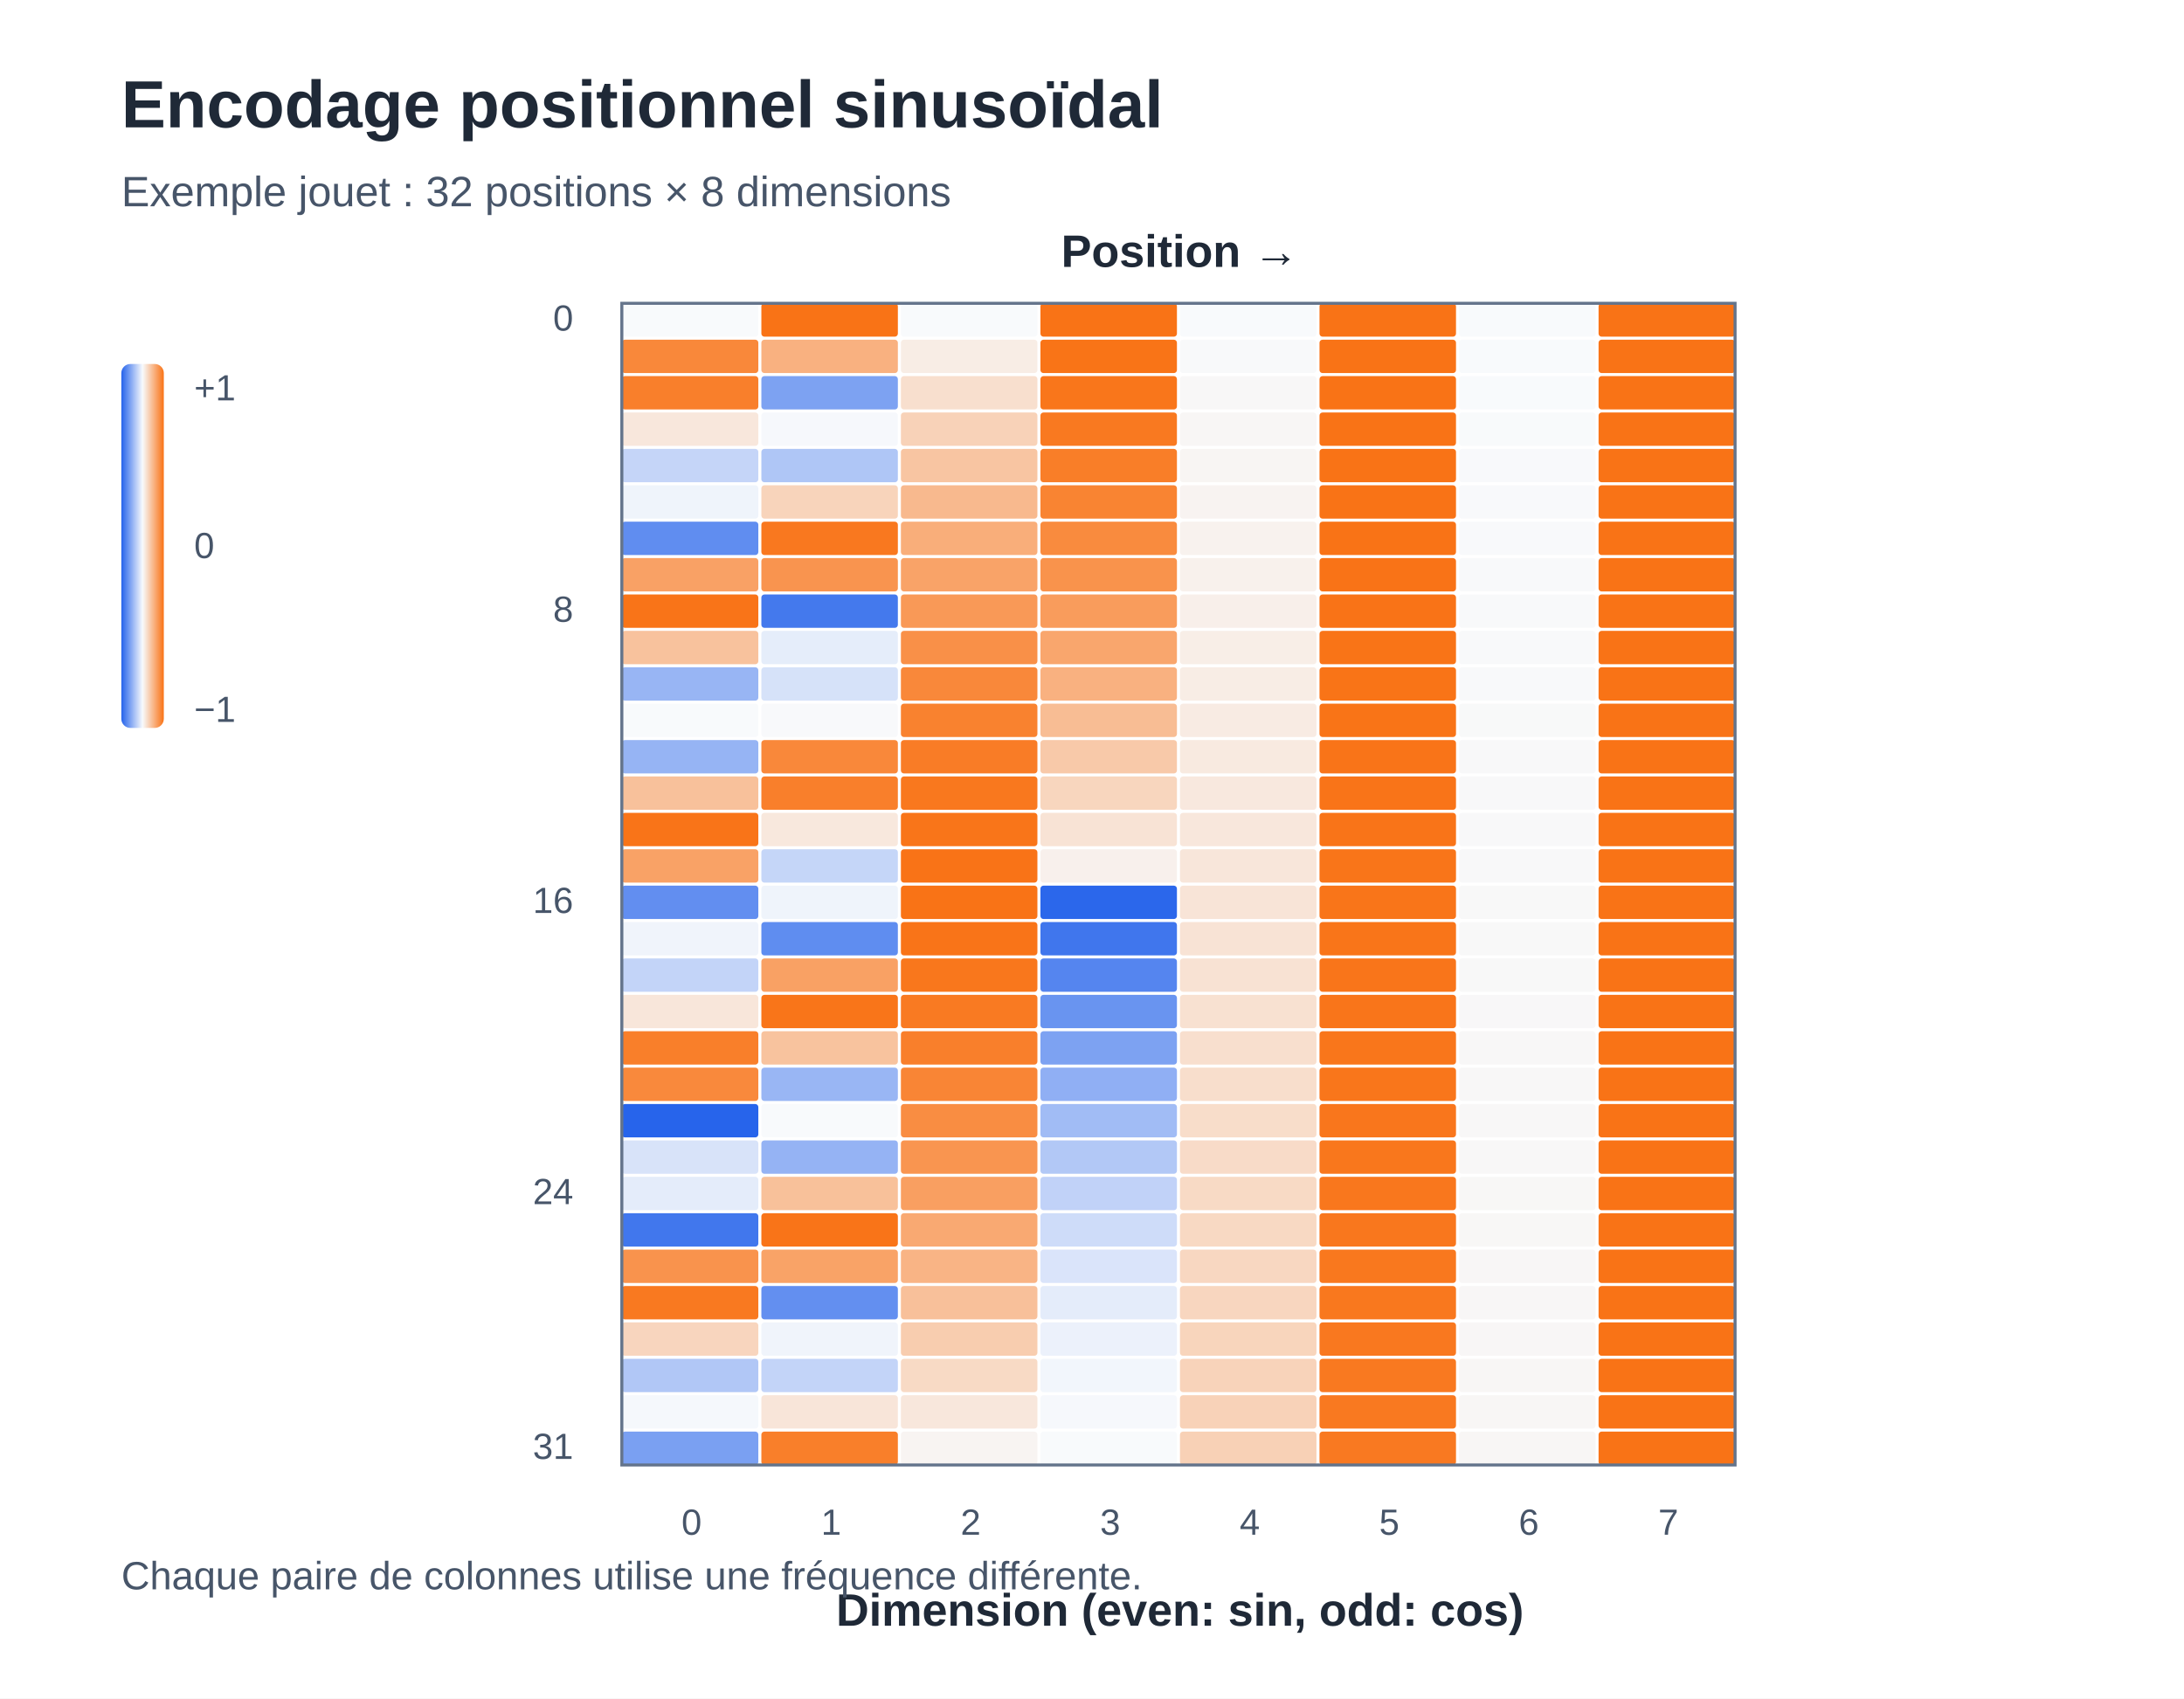
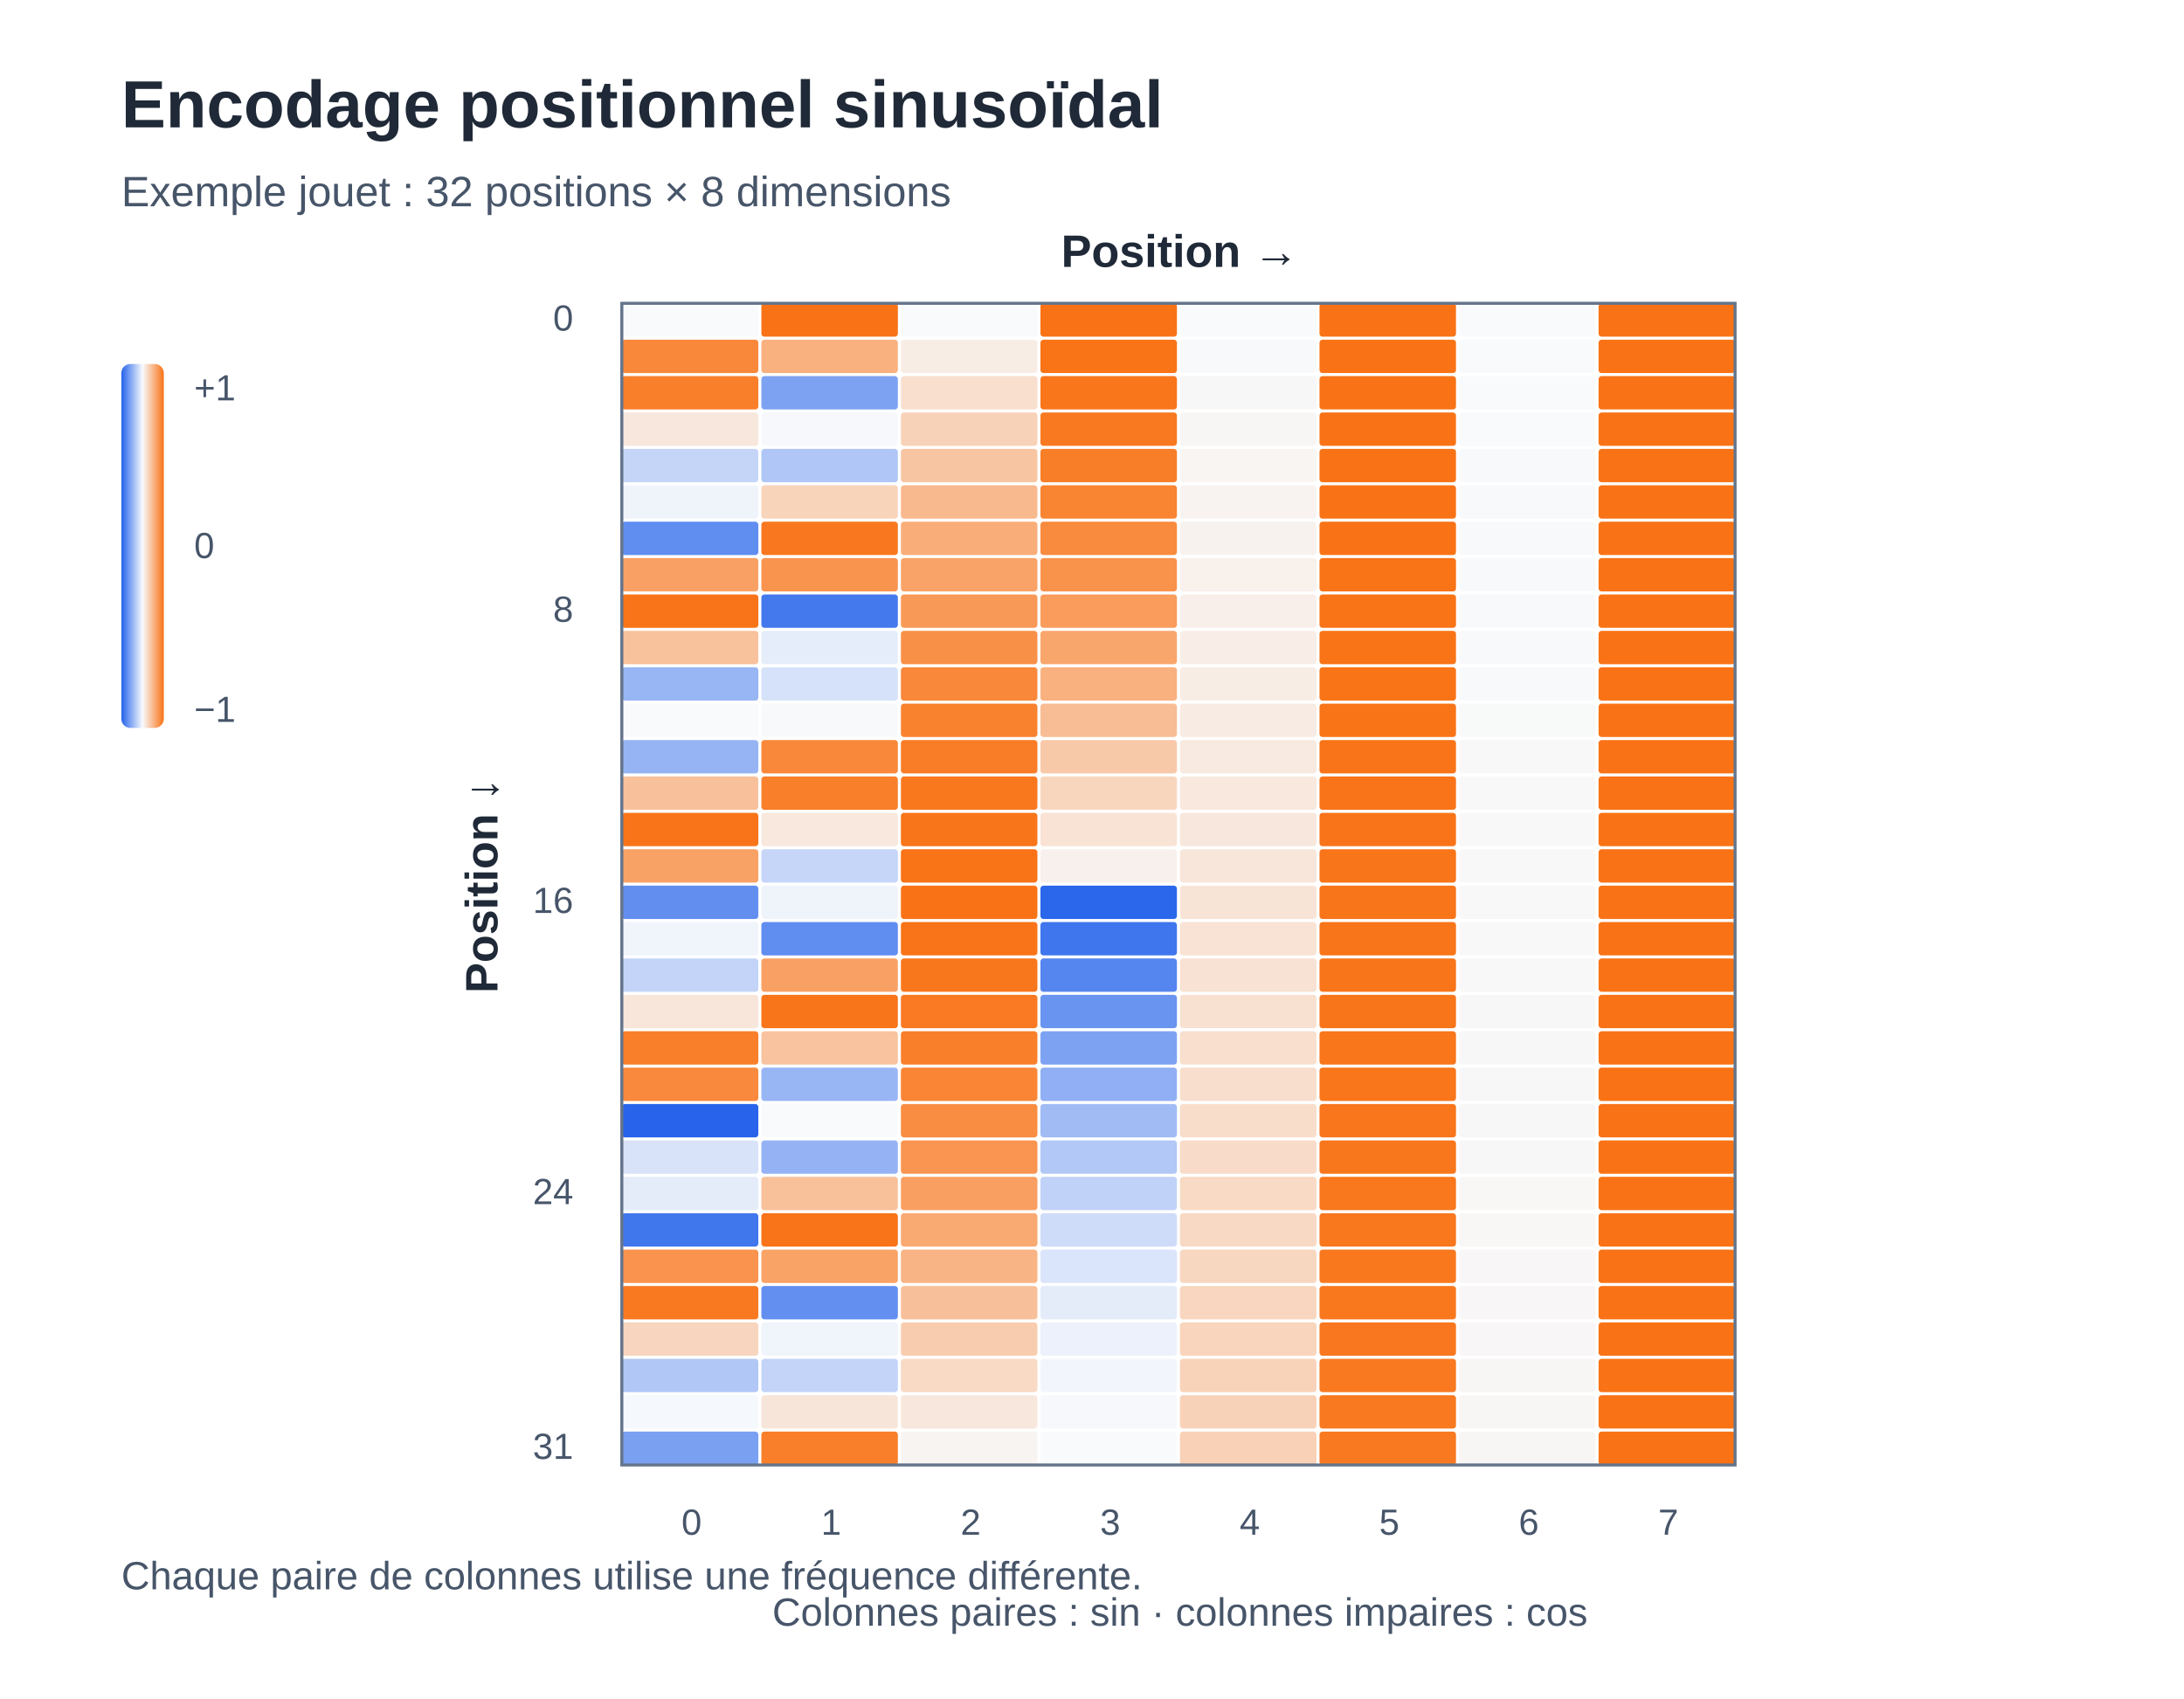
<svg xmlns="http://www.w3.org/2000/svg" width="720" height="560" viewBox="0 0 720 560" role="img" aria-labelledby="title desc">
  <style>text{font-family:Arial,Helvetica,sans-serif;fill:#1f2937}.title{font-size:22px;font-weight:700}.sub{font-size:14px;fill:#475569}.axis{font-size:15px;font-weight:600}.tick{font-size:12px;fill:#475569}.note{font-size:13px;fill:#475569}</style>
  <rect width="100%" height="100%" fill="#ffffff" />
  <text x="40" y="42" class="title">Encodage positionnel sinusoïdal</text>
  <text x="40" y="68" class="sub">Exemple jouet : 32 positions × 8 dimensions</text>
  <text x="389" y="88" text-anchor="middle" class="axis">Position →</text>
  <rect x="205" y="100" width="45" height="11" rx="1" fill="#f8fafc" />
  <rect x="251" y="100" width="45" height="11" rx="1" fill="#f97316" />
  <rect x="297" y="100" width="45" height="11" rx="1" fill="#f8fafc" />
  <rect x="343" y="100" width="45" height="11" rx="1" fill="#f97316" />
  <rect x="389" y="100" width="45" height="11" rx="1" fill="#f8fafc" />
  <rect x="435" y="100" width="45" height="11" rx="1" fill="#f97316" />
  <rect x="481" y="100" width="45" height="11" rx="1" fill="#f8fafc" />
  <rect x="527" y="100" width="45" height="11" rx="1" fill="#f97316" />
  <rect x="205" y="112" width="45" height="11" rx="1" fill="#f9883a" />
  <rect x="251" y="112" width="45" height="11" rx="1" fill="#f9b180" />
  <rect x="297" y="112" width="45" height="11" rx="1" fill="#f8ede5" />
  <rect x="343" y="112" width="45" height="11" rx="1" fill="#f97417" />
  <rect x="389" y="112" width="45" height="11" rx="1" fill="#f8f9fa" />
  <rect x="435" y="112" width="45" height="11" rx="1" fill="#f97316" />
  <rect x="481" y="112" width="45" height="11" rx="1" fill="#f8fafc" />
  <rect x="527" y="112" width="45" height="11" rx="1" fill="#f97316" />
  <rect x="205" y="124" width="45" height="11" rx="1" fill="#f97f2b" />
  <rect x="251" y="124" width="45" height="11" rx="1" fill="#7da2f2" />
  <rect x="297" y="124" width="45" height="11" rx="1" fill="#f8dfce" />
  <rect x="343" y="124" width="45" height="11" rx="1" fill="#f9761b" />
  <rect x="389" y="124" width="45" height="11" rx="1" fill="#f8f7f7" />
  <rect x="435" y="124" width="45" height="11" rx="1" fill="#f97316" />
  <rect x="481" y="124" width="45" height="11" rx="1" fill="#f8fafc" />
  <rect x="527" y="124" width="45" height="11" rx="1" fill="#f97316" />
  <rect x="205" y="136" width="45" height="11" rx="1" fill="#f8e7dc" />
  <rect x="251" y="136" width="45" height="11" rx="1" fill="#f6f8fc" />
  <rect x="297" y="136" width="45" height="11" rx="1" fill="#f8d2b8" />
  <rect x="343" y="136" width="45" height="11" rx="1" fill="#f97920" />
  <rect x="389" y="136" width="45" height="11" rx="1" fill="#f8f6f5" />
  <rect x="435" y="136" width="45" height="11" rx="1" fill="#f97316" />
  <rect x="481" y="136" width="45" height="11" rx="1" fill="#f8fafb" />
  <rect x="527" y="136" width="45" height="11" rx="1" fill="#f97316" />
  <rect x="205" y="148" width="45" height="11" rx="1" fill="#c5d5f8" />
  <rect x="251" y="148" width="45" height="11" rx="1" fill="#afc6f6" />
  <rect x="297" y="148" width="45" height="11" rx="1" fill="#f8c5a2" />
  <rect x="343" y="148" width="45" height="11" rx="1" fill="#f97e28" />
  <rect x="389" y="148" width="45" height="11" rx="1" fill="#f8f5f3" />
  <rect x="435" y="148" width="45" height="11" rx="1" fill="#f97316" />
  <rect x="481" y="148" width="45" height="11" rx="1" fill="#f8f9fb" />
  <rect x="527" y="148" width="45" height="11" rx="1" fill="#f97316" />
  <rect x="205" y="160" width="45" height="11" rx="1" fill="#eff4fb" />
  <rect x="251" y="160" width="45" height="11" rx="1" fill="#f8d4bb" />
  <rect x="297" y="160" width="45" height="11" rx="1" fill="#f8b98e" />
  <rect x="343" y="160" width="45" height="11" rx="1" fill="#f98432" />
  <rect x="389" y="160" width="45" height="11" rx="1" fill="#f8f3f1" />
  <rect x="435" y="160" width="45" height="11" rx="1" fill="#f97316" />
  <rect x="481" y="160" width="45" height="11" rx="1" fill="#f8f9fb" />
  <rect x="527" y="160" width="45" height="11" rx="1" fill="#f97316" />
  <rect x="205" y="172" width="45" height="11" rx="1" fill="#608df0" />
  <rect x="251" y="172" width="45" height="11" rx="1" fill="#f9781f" />
  <rect x="297" y="172" width="45" height="11" rx="1" fill="#f9ae7a" />
  <rect x="343" y="172" width="45" height="11" rx="1" fill="#f98b3e" />
  <rect x="389" y="172" width="45" height="11" rx="1" fill="#f8f2ee" />
  <rect x="435" y="172" width="45" height="11" rx="1" fill="#f97316" />
  <rect x="481" y="172" width="45" height="11" rx="1" fill="#f8f9fb" />
  <rect x="527" y="172" width="45" height="11" rx="1" fill="#f97316" />
  <rect x="205" y="184" width="45" height="11" rx="1" fill="#f9a165" />
  <rect x="251" y="184" width="45" height="11" rx="1" fill="#f9944f" />
  <rect x="297" y="184" width="45" height="11" rx="1" fill="#f9a368" />
  <rect x="343" y="184" width="45" height="11" rx="1" fill="#f9934c" />
  <rect x="389" y="184" width="45" height="11" rx="1" fill="#f8f1ec" />
  <rect x="435" y="184" width="45" height="11" rx="1" fill="#f97317" />
  <rect x="481" y="184" width="45" height="11" rx="1" fill="#f8f9fa" />
  <rect x="527" y="184" width="45" height="11" rx="1" fill="#f97316" />
  <rect x="205" y="196" width="45" height="11" rx="1" fill="#f97418" />
  <rect x="251" y="196" width="45" height="11" rx="1" fill="#4479ed" />
  <rect x="297" y="196" width="45" height="11" rx="1" fill="#f99957" />
  <rect x="343" y="196" width="45" height="11" rx="1" fill="#f99c5c" />
  <rect x="389" y="196" width="45" height="11" rx="1" fill="#f8efea" />
  <rect x="435" y="196" width="45" height="11" rx="1" fill="#f97317" />
  <rect x="481" y="196" width="45" height="11" rx="1" fill="#f8f9fa" />
  <rect x="527" y="196" width="45" height="11" rx="1" fill="#f97316" />
  <rect x="205" y="208" width="45" height="11" rx="1" fill="#f8c29d" />
  <rect x="251" y="208" width="45" height="11" rx="1" fill="#e5edfa" />
  <rect x="297" y="208" width="45" height="11" rx="1" fill="#f99048" />
  <rect x="343" y="208" width="45" height="11" rx="1" fill="#f9a66d" />
  <rect x="389" y="208" width="45" height="11" rx="1" fill="#f8eee7" />
  <rect x="435" y="208" width="45" height="11" rx="1" fill="#f97417" />
  <rect x="481" y="208" width="45" height="11" rx="1" fill="#f8f9fa" />
  <rect x="527" y="208" width="45" height="11" rx="1" fill="#f97316" />
  <rect x="205" y="220" width="45" height="11" rx="1" fill="#98b5f4" />
  <rect x="251" y="220" width="45" height="11" rx="1" fill="#d6e2f9" />
  <rect x="297" y="220" width="45" height="11" rx="1" fill="#f9883a" />
  <rect x="343" y="220" width="45" height="11" rx="1" fill="#f9b180" />
  <rect x="389" y="220" width="45" height="11" rx="1" fill="#f8ede5" />
  <rect x="435" y="220" width="45" height="11" rx="1" fill="#f97417" />
  <rect x="481" y="220" width="45" height="11" rx="1" fill="#f8f9fa" />
  <rect x="527" y="220" width="45" height="11" rx="1" fill="#f97316" />
  <rect x="205" y="232" width="45" height="11" rx="1" fill="#f8fafc" />
  <rect x="251" y="232" width="45" height="11" rx="1" fill="#f8f9fb" />
  <rect x="297" y="232" width="45" height="11" rx="1" fill="#f9822f" />
  <rect x="343" y="232" width="45" height="11" rx="1" fill="#f8bd94" />
  <rect x="389" y="232" width="45" height="11" rx="1" fill="#f8ebe3" />
  <rect x="435" y="232" width="45" height="11" rx="1" fill="#f97417" />
  <rect x="481" y="232" width="45" height="11" rx="1" fill="#f8f9f9" />
  <rect x="527" y="232" width="45" height="11" rx="1" fill="#f97316" />
  <rect x="205" y="244" width="45" height="11" rx="1" fill="#96b4f4" />
  <rect x="251" y="244" width="45" height="11" rx="1" fill="#f9883a" />
  <rect x="297" y="244" width="45" height="11" rx="1" fill="#f97c26" />
  <rect x="343" y="244" width="45" height="11" rx="1" fill="#f8c9a9" />
  <rect x="389" y="244" width="45" height="11" rx="1" fill="#f8eae0" />
  <rect x="435" y="244" width="45" height="11" rx="1" fill="#f97418" />
  <rect x="481" y="244" width="45" height="11" rx="1" fill="#f8f8f9" />
  <rect x="527" y="244" width="45" height="11" rx="1" fill="#f97316" />
  <rect x="205" y="256" width="45" height="11" rx="1" fill="#f8c19b" />
  <rect x="251" y="256" width="45" height="11" rx="1" fill="#f97f2b" />
  <rect x="297" y="256" width="45" height="11" rx="1" fill="#f9781e" />
  <rect x="343" y="256" width="45" height="11" rx="1" fill="#f8d6be" />
  <rect x="389" y="256" width="45" height="11" rx="1" fill="#f8e8de" />
  <rect x="435" y="256" width="45" height="11" rx="1" fill="#f97418" />
  <rect x="481" y="256" width="45" height="11" rx="1" fill="#f8f8f9" />
  <rect x="527" y="256" width="45" height="11" rx="1" fill="#f97316" />
  <rect x="205" y="268" width="45" height="11" rx="1" fill="#f97418" />
  <rect x="251" y="268" width="45" height="11" rx="1" fill="#f8e8dd" />
  <rect x="297" y="268" width="45" height="11" rx="1" fill="#f97519" />
  <rect x="343" y="268" width="45" height="11" rx="1" fill="#f8e3d5" />
  <rect x="389" y="268" width="45" height="11" rx="1" fill="#f8e7dc" />
  <rect x="435" y="268" width="45" height="11" rx="1" fill="#f97418" />
  <rect x="481" y="268" width="45" height="11" rx="1" fill="#f8f8f9" />
  <rect x="527" y="268" width="45" height="11" rx="1" fill="#f97316" />
  <rect x="205" y="280" width="45" height="11" rx="1" fill="#f9a266" />
  <rect x="251" y="280" width="45" height="11" rx="1" fill="#c5d6f8" />
  <rect x="297" y="280" width="45" height="11" rx="1" fill="#f97317" />
  <rect x="343" y="280" width="45" height="11" rx="1" fill="#f8f0ec" />
  <rect x="389" y="280" width="45" height="11" rx="1" fill="#f8e6da" />
  <rect x="435" y="280" width="45" height="11" rx="1" fill="#f97519" />
  <rect x="481" y="280" width="45" height="11" rx="1" fill="#f8f8f9" />
  <rect x="527" y="280" width="45" height="11" rx="1" fill="#f97316" />
  <rect x="205" y="292" width="45" height="11" rx="1" fill="#628ef0" />
  <rect x="251" y="292" width="45" height="11" rx="1" fill="#eff4fb" />
  <rect x="297" y="292" width="45" height="11" rx="1" fill="#f97316" />
  <rect x="343" y="292" width="45" height="11" rx="1" fill="#2b67eb" />
  <rect x="389" y="292" width="45" height="11" rx="1" fill="#f8e4d7" />
  <rect x="435" y="292" width="45" height="11" rx="1" fill="#f97519" />
  <rect x="481" y="292" width="45" height="11" rx="1" fill="#f8f8f8" />
  <rect x="527" y="292" width="45" height="11" rx="1" fill="#f97316" />
  <rect x="205" y="304" width="45" height="11" rx="1" fill="#f0f4fb" />
  <rect x="251" y="304" width="45" height="11" rx="1" fill="#5f8df0" />
  <rect x="297" y="304" width="45" height="11" rx="1" fill="#f97418" />
  <rect x="343" y="304" width="45" height="11" rx="1" fill="#4076ed" />
  <rect x="389" y="304" width="45" height="11" rx="1" fill="#f8e3d5" />
  <rect x="435" y="304" width="45" height="11" rx="1" fill="#f97519" />
  <rect x="481" y="304" width="45" height="11" rx="1" fill="#f8f8f8" />
  <rect x="527" y="304" width="45" height="11" rx="1" fill="#f97316" />
  <rect x="205" y="316" width="45" height="11" rx="1" fill="#c3d4f8" />
  <rect x="251" y="316" width="45" height="11" rx="1" fill="#f9a164" />
  <rect x="297" y="316" width="45" height="11" rx="1" fill="#f9771c" />
  <rect x="343" y="316" width="45" height="11" rx="1" fill="#5585ef" />
  <rect x="389" y="316" width="45" height="11" rx="1" fill="#f8e2d3" />
  <rect x="435" y="316" width="45" height="11" rx="1" fill="#f9751a" />
  <rect x="481" y="316" width="45" height="11" rx="1" fill="#f8f8f8" />
  <rect x="527" y="316" width="45" height="11" rx="1" fill="#f97316" />
  <rect x="205" y="328" width="45" height="11" rx="1" fill="#f8e6da" />
  <rect x="251" y="328" width="45" height="11" rx="1" fill="#f97519" />
  <rect x="297" y="328" width="45" height="11" rx="1" fill="#f97a22" />
  <rect x="343" y="328" width="45" height="11" rx="1" fill="#6994f0" />
  <rect x="389" y="328" width="45" height="11" rx="1" fill="#f8e1d1" />
  <rect x="435" y="328" width="45" height="11" rx="1" fill="#f9751a" />
  <rect x="481" y="328" width="45" height="11" rx="1" fill="#f8f7f8" />
  <rect x="527" y="328" width="45" height="11" rx="1" fill="#f97316" />
  <rect x="205" y="340" width="45" height="11" rx="1" fill="#f97f2a" />
  <rect x="251" y="340" width="45" height="11" rx="1" fill="#f8c39e" />
  <rect x="297" y="340" width="45" height="11" rx="1" fill="#f97f2b" />
  <rect x="343" y="340" width="45" height="11" rx="1" fill="#7da2f2" />
  <rect x="389" y="340" width="45" height="11" rx="1" fill="#f8dfce" />
  <rect x="435" y="340" width="45" height="11" rx="1" fill="#f9761b" />
  <rect x="481" y="340" width="45" height="11" rx="1" fill="#f8f7f7" />
  <rect x="527" y="340" width="45" height="11" rx="1" fill="#f97316" />
  <rect x="205" y="352" width="45" height="11" rx="1" fill="#f9893c" />
  <rect x="251" y="352" width="45" height="11" rx="1" fill="#99b6f4" />
  <rect x="297" y="352" width="45" height="11" rx="1" fill="#f98535" />
  <rect x="343" y="352" width="45" height="11" rx="1" fill="#90aff4" />
  <rect x="389" y="352" width="45" height="11" rx="1" fill="#f8decc" />
  <rect x="435" y="352" width="45" height="11" rx="1" fill="#f9761b" />
  <rect x="481" y="352" width="45" height="11" rx="1" fill="#f8f7f7" />
  <rect x="527" y="352" width="45" height="11" rx="1" fill="#f97316" />
  <rect x="205" y="364" width="45" height="11" rx="1" fill="#2764eb" />
  <rect x="251" y="364" width="45" height="11" rx="1" fill="#f8fafc" />
  <rect x="297" y="364" width="45" height="11" rx="1" fill="#f98d42" />
  <rect x="343" y="364" width="45" height="11" rx="1" fill="#a1bcf5" />
  <rect x="389" y="364" width="45" height="11" rx="1" fill="#f8ddca" />
  <rect x="435" y="364" width="45" height="11" rx="1" fill="#f9761c" />
  <rect x="481" y="364" width="45" height="11" rx="1" fill="#f8f7f7" />
  <rect x="527" y="364" width="45" height="11" rx="1" fill="#f97316" />
  <rect x="205" y="376" width="45" height="11" rx="1" fill="#d8e3f9" />
  <rect x="251" y="376" width="45" height="11" rx="1" fill="#95b3f4" />
  <rect x="297" y="376" width="45" height="11" rx="1" fill="#f99550" />
  <rect x="343" y="376" width="45" height="11" rx="1" fill="#b2c8f6" />
  <rect x="389" y="376" width="45" height="11" rx="1" fill="#f8dbc8" />
  <rect x="435" y="376" width="45" height="11" rx="1" fill="#f9771c" />
  <rect x="481" y="376" width="45" height="11" rx="1" fill="#f8f7f7" />
  <rect x="527" y="376" width="45" height="11" rx="1" fill="#f97316" />
  <rect x="205" y="388" width="45" height="11" rx="1" fill="#e4ecfa" />
  <rect x="251" y="388" width="45" height="11" rx="1" fill="#f8c19a" />
  <rect x="297" y="388" width="45" height="11" rx="1" fill="#f99f61" />
  <rect x="343" y="388" width="45" height="11" rx="1" fill="#c1d2f8" />
  <rect x="389" y="388" width="45" height="11" rx="1" fill="#f8dac5" />
  <rect x="435" y="388" width="45" height="11" rx="1" fill="#f9771d" />
  <rect x="481" y="388" width="45" height="11" rx="1" fill="#f8f7f6" />
  <rect x="527" y="388" width="45" height="11" rx="1" fill="#f97316" />
  <rect x="205" y="400" width="45" height="11" rx="1" fill="#4177ed" />
  <rect x="251" y="400" width="45" height="11" rx="1" fill="#f97418" />
  <rect x="297" y="400" width="45" height="11" rx="1" fill="#f9a972" />
  <rect x="343" y="400" width="45" height="11" rx="1" fill="#cedcf9" />
  <rect x="389" y="400" width="45" height="11" rx="1" fill="#f8d9c3" />
  <rect x="435" y="400" width="45" height="11" rx="1" fill="#f9771d" />
  <rect x="481" y="400" width="45" height="11" rx="1" fill="#f8f7f6" />
  <rect x="527" y="400" width="45" height="11" rx="1" fill="#f97316" />
  <rect x="205" y="412" width="45" height="11" rx="1" fill="#f9934d" />
  <rect x="251" y="412" width="45" height="11" rx="1" fill="#f9a367" />
  <rect x="297" y="412" width="45" height="11" rx="1" fill="#f9b485" />
  <rect x="343" y="412" width="45" height="11" rx="1" fill="#dae4fa" />
  <rect x="389" y="412" width="45" height="11" rx="1" fill="#f8d7c1" />
  <rect x="435" y="412" width="45" height="11" rx="1" fill="#f9781e" />
  <rect x="481" y="412" width="45" height="11" rx="1" fill="#f8f6f6" />
  <rect x="527" y="412" width="45" height="11" rx="1" fill="#f97316" />
  <rect x="205" y="424" width="45" height="11" rx="1" fill="#f97920" />
  <rect x="251" y="424" width="45" height="11" rx="1" fill="#638ff0" />
  <rect x="297" y="424" width="45" height="11" rx="1" fill="#f8c09a" />
  <rect x="343" y="424" width="45" height="11" rx="1" fill="#e4ecfa" />
  <rect x="389" y="424" width="45" height="11" rx="1" fill="#f8d6bf" />
  <rect x="435" y="424" width="45" height="11" rx="1" fill="#f9781e" />
  <rect x="481" y="424" width="45" height="11" rx="1" fill="#f8f6f6" />
  <rect x="527" y="424" width="45" height="11" rx="1" fill="#f97316" />
  <rect x="205" y="436" width="45" height="11" rx="1" fill="#f8d5be" />
  <rect x="251" y="436" width="45" height="11" rx="1" fill="#f0f4fb" />
  <rect x="297" y="436" width="45" height="11" rx="1" fill="#f8cdaf" />
  <rect x="343" y="436" width="45" height="11" rx="1" fill="#ecf1fb" />
  <rect x="389" y="436" width="45" height="11" rx="1" fill="#f8d5bc" />
  <rect x="435" y="436" width="45" height="11" rx="1" fill="#f9781f" />
  <rect x="481" y="436" width="45" height="11" rx="1" fill="#f8f6f6" />
  <rect x="527" y="436" width="45" height="11" rx="1" fill="#f97316" />
  <rect x="205" y="448" width="45" height="11" rx="1" fill="#b1c7f6" />
  <rect x="251" y="448" width="45" height="11" rx="1" fill="#c3d4f8" />
  <rect x="297" y="448" width="45" height="11" rx="1" fill="#f8dac5" />
  <rect x="343" y="448" width="45" height="11" rx="1" fill="#f2f6fc" />
  <rect x="389" y="448" width="45" height="11" rx="1" fill="#f8d3ba" />
  <rect x="435" y="448" width="45" height="11" rx="1" fill="#f97920" />
  <rect x="481" y="448" width="45" height="11" rx="1" fill="#f8f6f5" />
  <rect x="527" y="448" width="45" height="11" rx="1" fill="#f97316" />
  <rect x="205" y="460" width="45" height="11" rx="1" fill="#f5f8fc" />
  <rect x="251" y="460" width="45" height="11" rx="1" fill="#f8e5d9" />
  <rect x="297" y="460" width="45" height="11" rx="1" fill="#f8e7dc" />
  <rect x="343" y="460" width="45" height="11" rx="1" fill="#f6f8fc" />
  <rect x="389" y="460" width="45" height="11" rx="1" fill="#f8d2b8" />
  <rect x="435" y="460" width="45" height="11" rx="1" fill="#f97920" />
  <rect x="481" y="460" width="45" height="11" rx="1" fill="#f8f6f5" />
  <rect x="527" y="460" width="45" height="11" rx="1" fill="#f97316" />
  <rect x="205" y="472" width="45" height="11" rx="1" fill="#7aa0f2" />
  <rect x="251" y="472" width="45" height="11" rx="1" fill="#f97f2a" />
  <rect x="297" y="472" width="45" height="11" rx="1" fill="#f8f4f2" />
  <rect x="343" y="472" width="45" height="11" rx="1" fill="#f8fafc" />
  <rect x="389" y="472" width="45" height="11" rx="1" fill="#f8d1b6" />
  <rect x="435" y="472" width="45" height="11" rx="1" fill="#f97921" />
  <rect x="481" y="472" width="45" height="11" rx="1" fill="#f8f6f5" />
  <rect x="527" y="472" width="45" height="11" rx="1" fill="#f97316" />
  <rect x="205" y="100" width="367" height="383" fill="none" stroke="#64748b" stroke-width="1" />
  <text x="228" y="506" text-anchor="middle" class="tick">0</text>
  <text x="274" y="506" text-anchor="middle" class="tick">1</text>
  <text x="320" y="506" text-anchor="middle" class="tick">2</text>
  <text x="366" y="506" text-anchor="middle" class="tick">3</text>
  <text x="412" y="506" text-anchor="middle" class="tick">4</text>
  <text x="458" y="506" text-anchor="middle" class="tick">5</text>
  <text x="504" y="506" text-anchor="middle" class="tick">6</text>
  <text x="550" y="506" text-anchor="middle" class="tick">7</text>
  <text x="189" y="109" text-anchor="end" class="tick">0</text>
  <text x="189" y="205" text-anchor="end" class="tick">8</text>
  <text x="189" y="301" text-anchor="end" class="tick">16</text>
  <text x="189" y="397" text-anchor="end" class="tick">24</text>
  <text x="189" y="481" text-anchor="end" class="tick">31</text>
-   <text x="389" y="536" text-anchor="middle" class="axis">Dimension (even: sin, odd: cos)</text>
+   <text transform="translate(164 292) rotate(-90)" text-anchor="middle" class="axis">Position ↓</text>
+   <text x="389" y="536" text-anchor="middle" class="note">Colonnes paires : sin · colonnes impaires : cos</text>
  <text x="40" y="524" class="note">Chaque paire de colonnes utilise une fréquence différente.</text>
  <defs>
    <linearGradient id="legend">
      <stop offset="0" stop-color="#2563eb" />
      <stop offset=".5" stop-color="#f8fafc" />
      <stop offset="1" stop-color="#f97316" />
    </linearGradient>
  </defs>
  <rect x="40" y="120" width="14" height="120" rx="3" fill="url(#legend)" />
  <text x="64" y="132" class="tick">+1</text>
  <text x="64" y="184" class="tick">0</text>
  <text x="64" y="238" class="tick">−1</text>
</svg>
